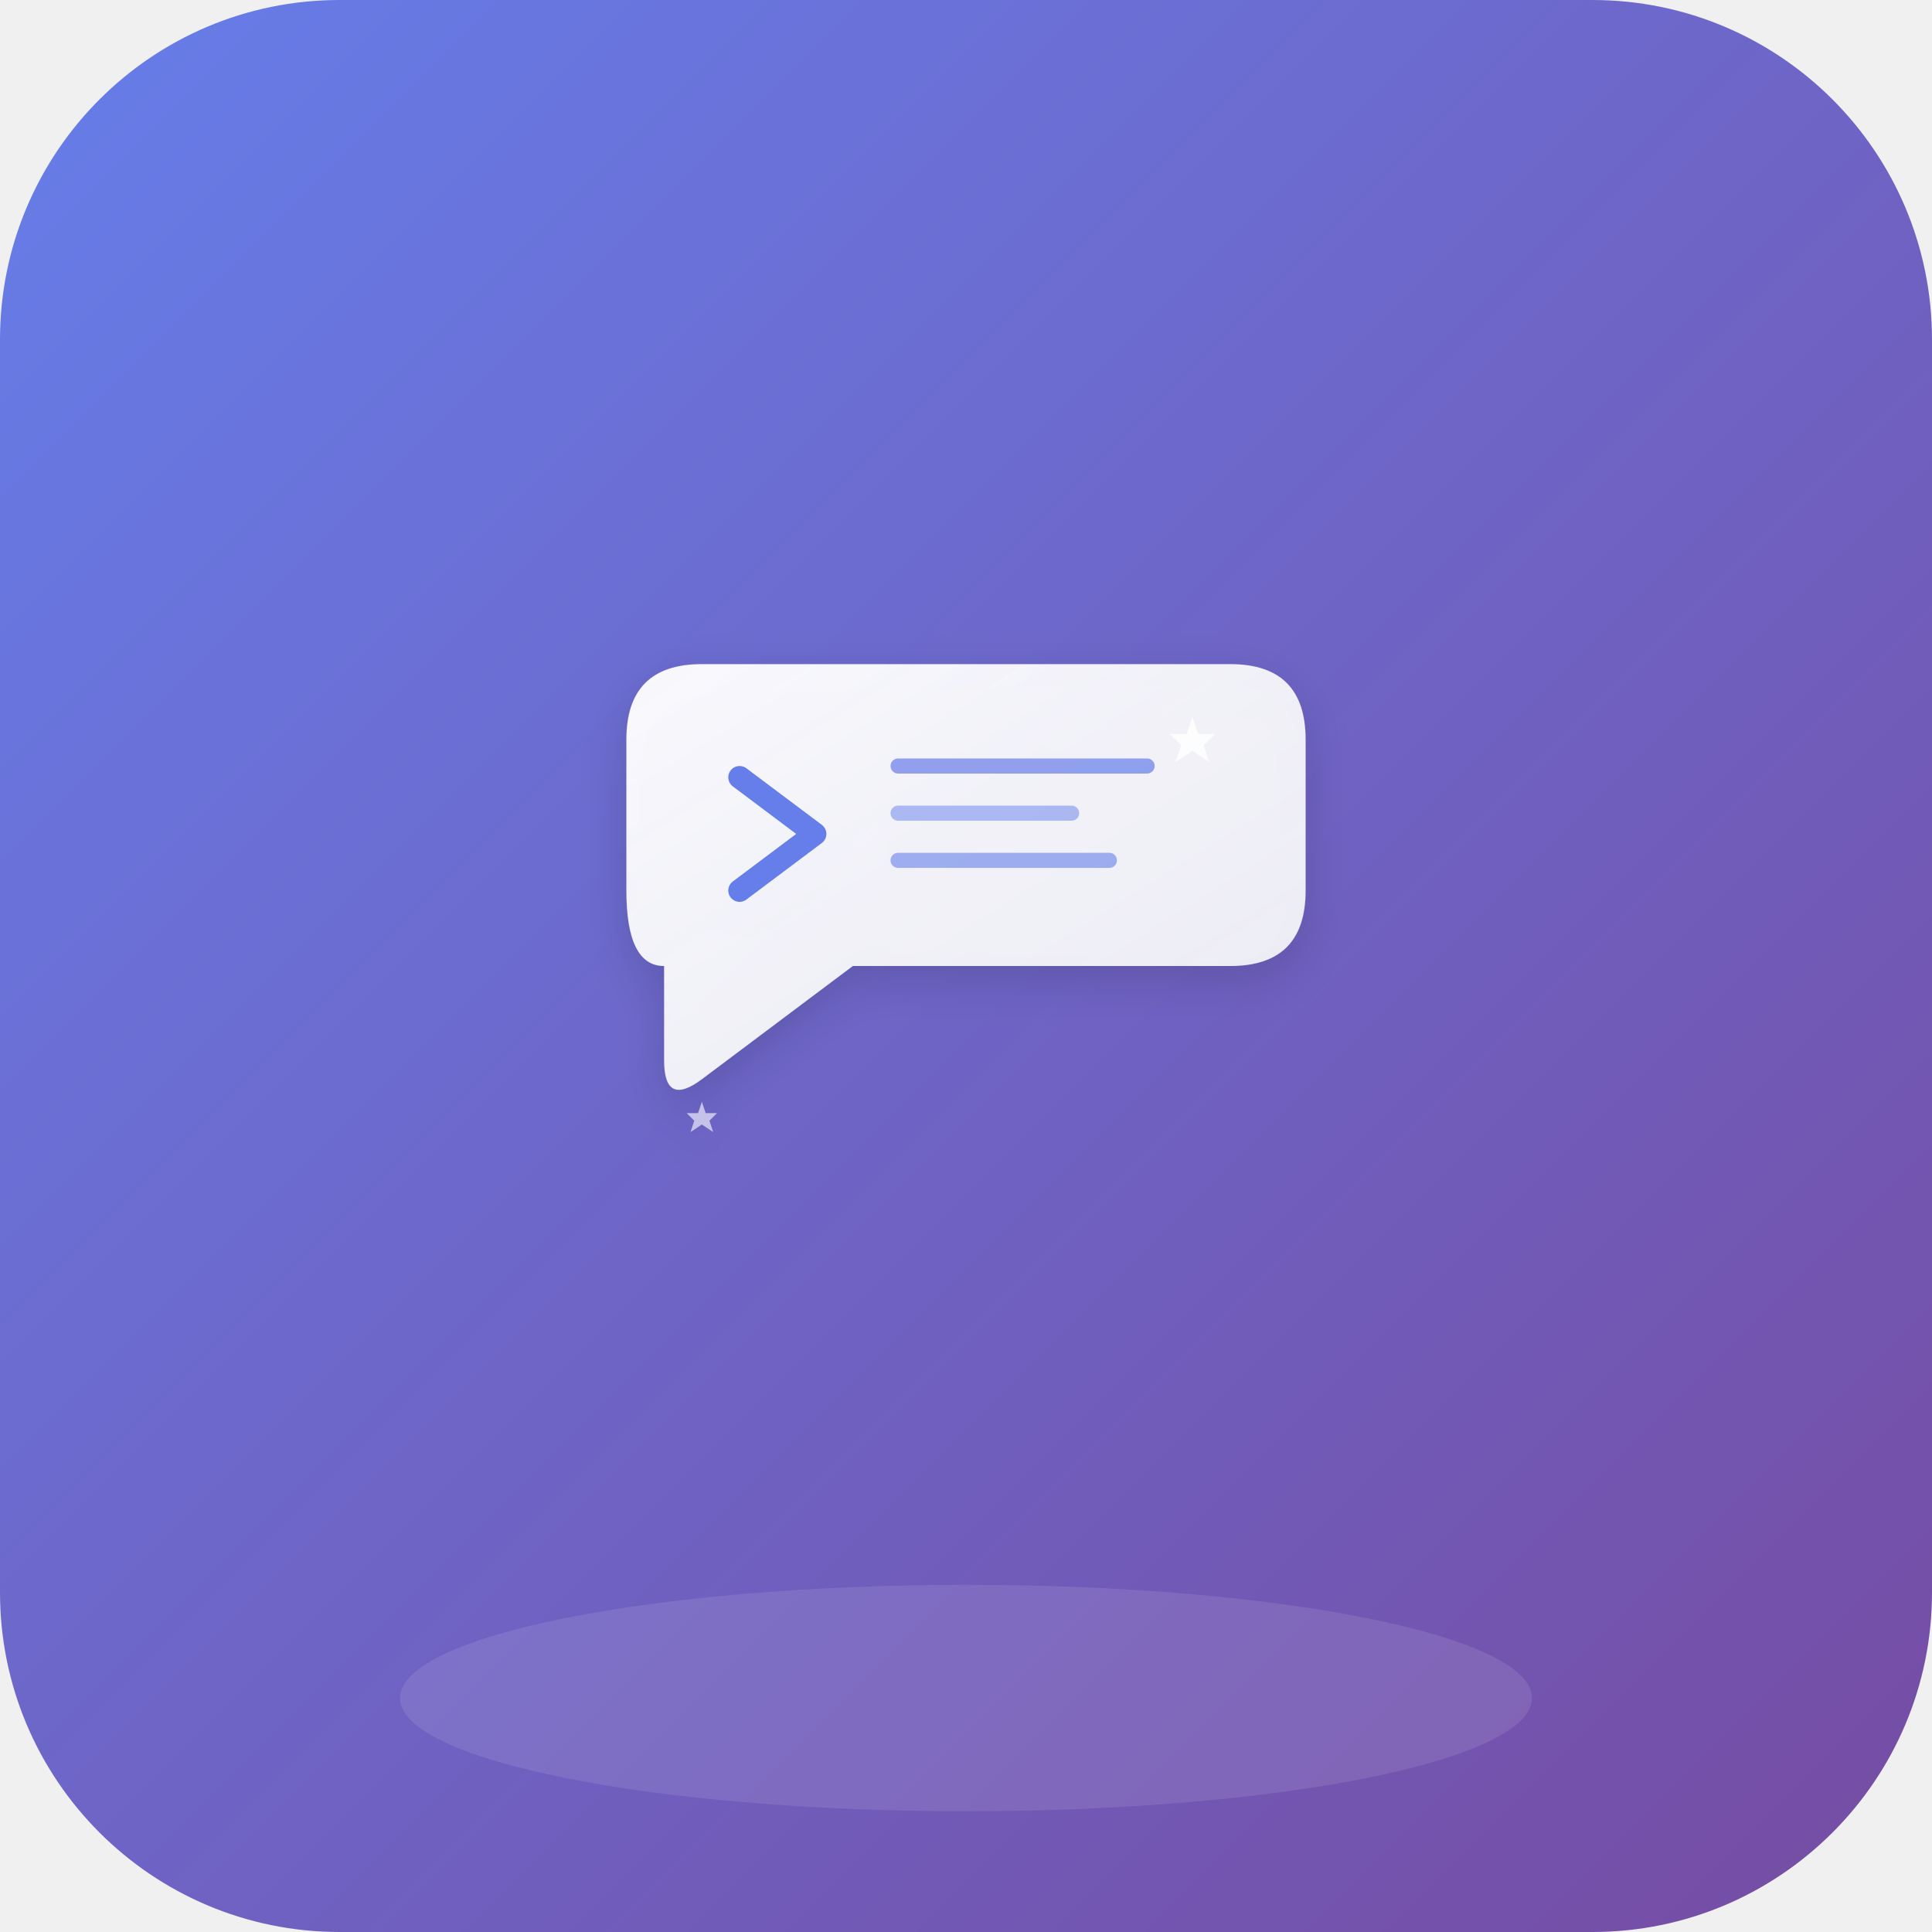
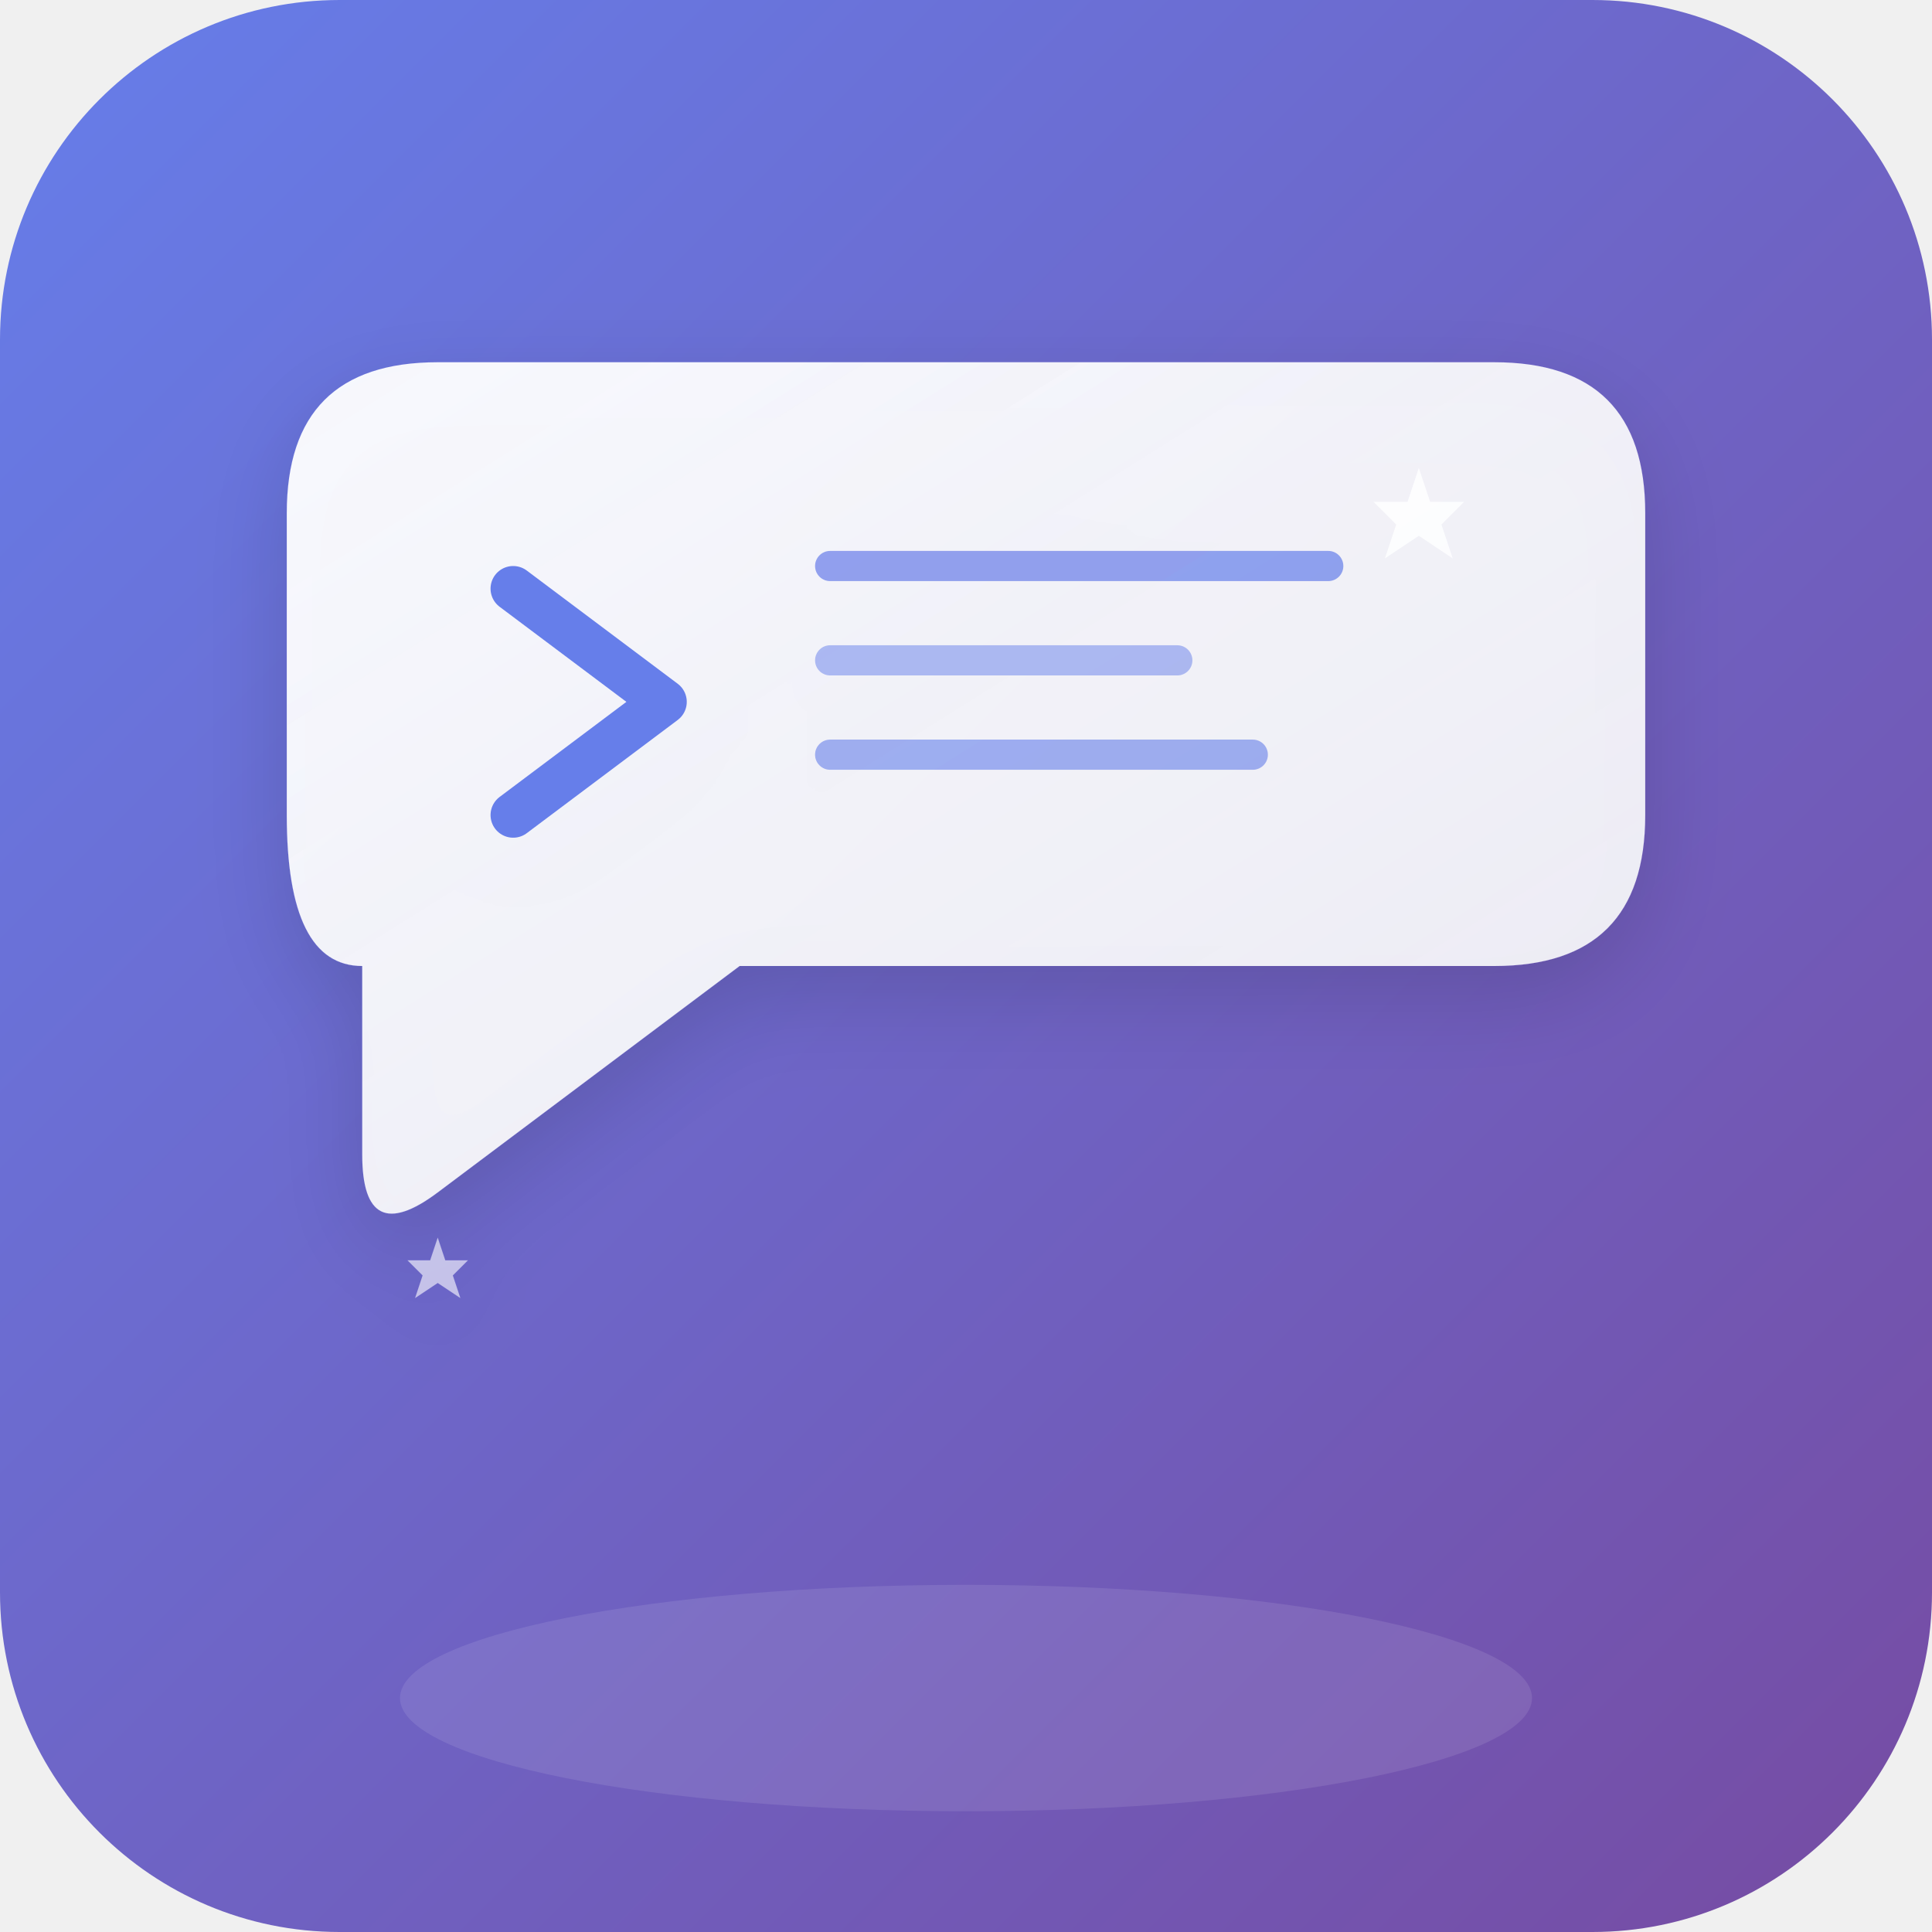
<svg xmlns="http://www.w3.org/2000/svg" width="1024" height="1024" viewBox="0 0 1024 1024">
  <defs>
    <linearGradient id="bgGradient" x1="0%" y1="0%" x2="100%" y2="100%">
      <stop offset="0%" style="stop-color:#667eea;stop-opacity:1" />
      <stop offset="100%" style="stop-color:#764ba2;stop-opacity:1" />
    </linearGradient>
    <linearGradient id="iconGradient" x1="0%" y1="0%" x2="100%" y2="100%">
      <stop offset="0%" style="stop-color:#ffffff;stop-opacity:0.95" />
      <stop offset="100%" style="stop-color:#f8f9fa;stop-opacity:0.9" />
    </linearGradient>
    <filter id="shadow" x="-20%" y="-20%" width="140%" height="140%">
      <feDropShadow dx="0" dy="8" stdDeviation="12" flood-color="#000000" flood-opacity="0.15" />
    </filter>
  </defs>
  <rect x="0" y="0" width="1024" height="1024" rx="180" ry="180" fill="url(#bgGradient)" />
-   <g transform="translate(512, 512)" filter="url(#shadow)">
+   <g transform="translate(512, 512) scale(2)" filter="url(#shadow)">
    <path d="M -180 -120 Q -180 -160 -140 -160 L 140 -160 Q 180 -160 180 -120 L 180 -40 Q 180 0 140 0 L -60 0 L -140 60 Q -160 75 -160 50 L -160 0 Q -180 0 -180 -40 Z" fill="url(#iconGradient)" stroke="none" />
    <path d="M -120 -100 L -80 -70 L -120 -40" stroke="#667eea" stroke-width="12" stroke-linecap="round" stroke-linejoin="round" fill="none" />
    <rect x="-40" y="-110" width="140" height="8" rx="4" fill="#667eea" opacity="0.7" />
    <rect x="-40" y="-85" width="100" height="8" rx="4" fill="#667eea" opacity="0.5" />
    <rect x="-40" y="-60" width="120" height="8" rx="4" fill="#667eea" opacity="0.6" />
    <g transform="translate(120, -120)">
      <path d="M 0 -12 L 3 -3 L 12 -3 L 6 3 L 9 12 L 0 6 L -9 12 L -6 3 L -12 -3 L -3 -3 Z" fill="#ffffff" opacity="0.8" />
    </g>
    <g transform="translate(-140, 80)">
      <path d="M 0 -8 L 2 -2 L 8 -2 L 4 2 L 6 8 L 0 4 L -6 8 L -4 2 L -8 -2 L -2 -2 Z" fill="#ffffff" opacity="0.6" />
    </g>
  </g>
  <ellipse cx="512" cy="900" rx="300" ry="60" fill="#ffffff" opacity="0.1" />
</svg>
